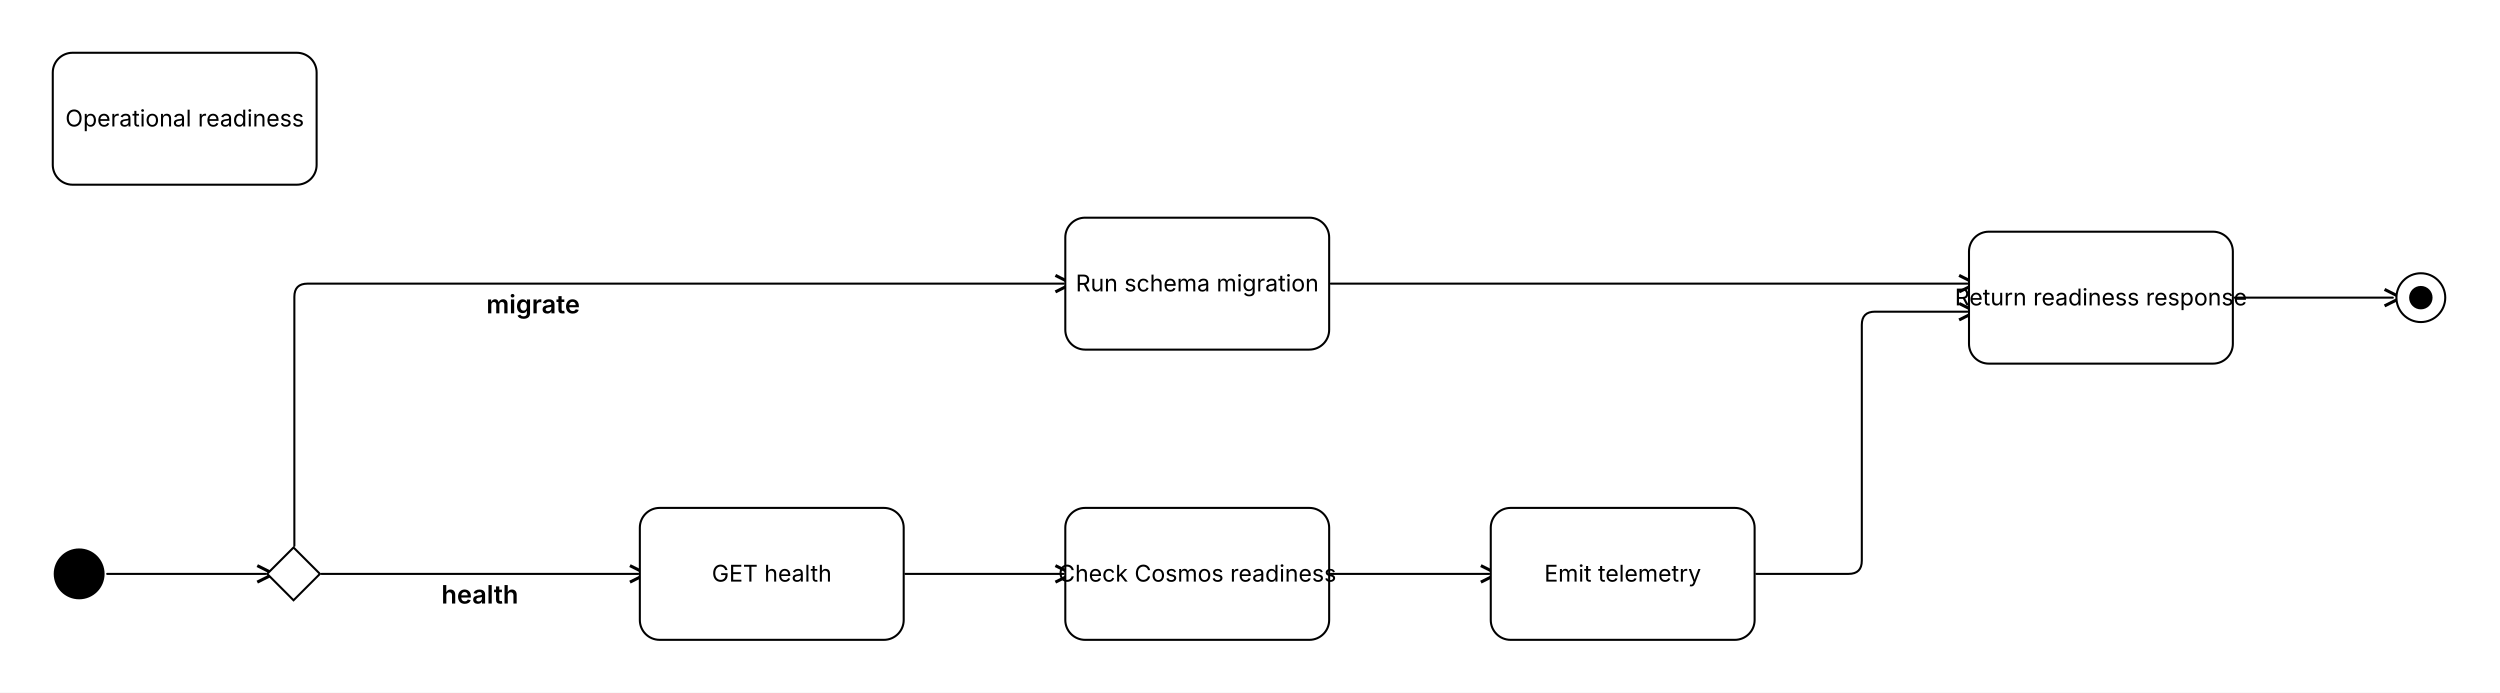
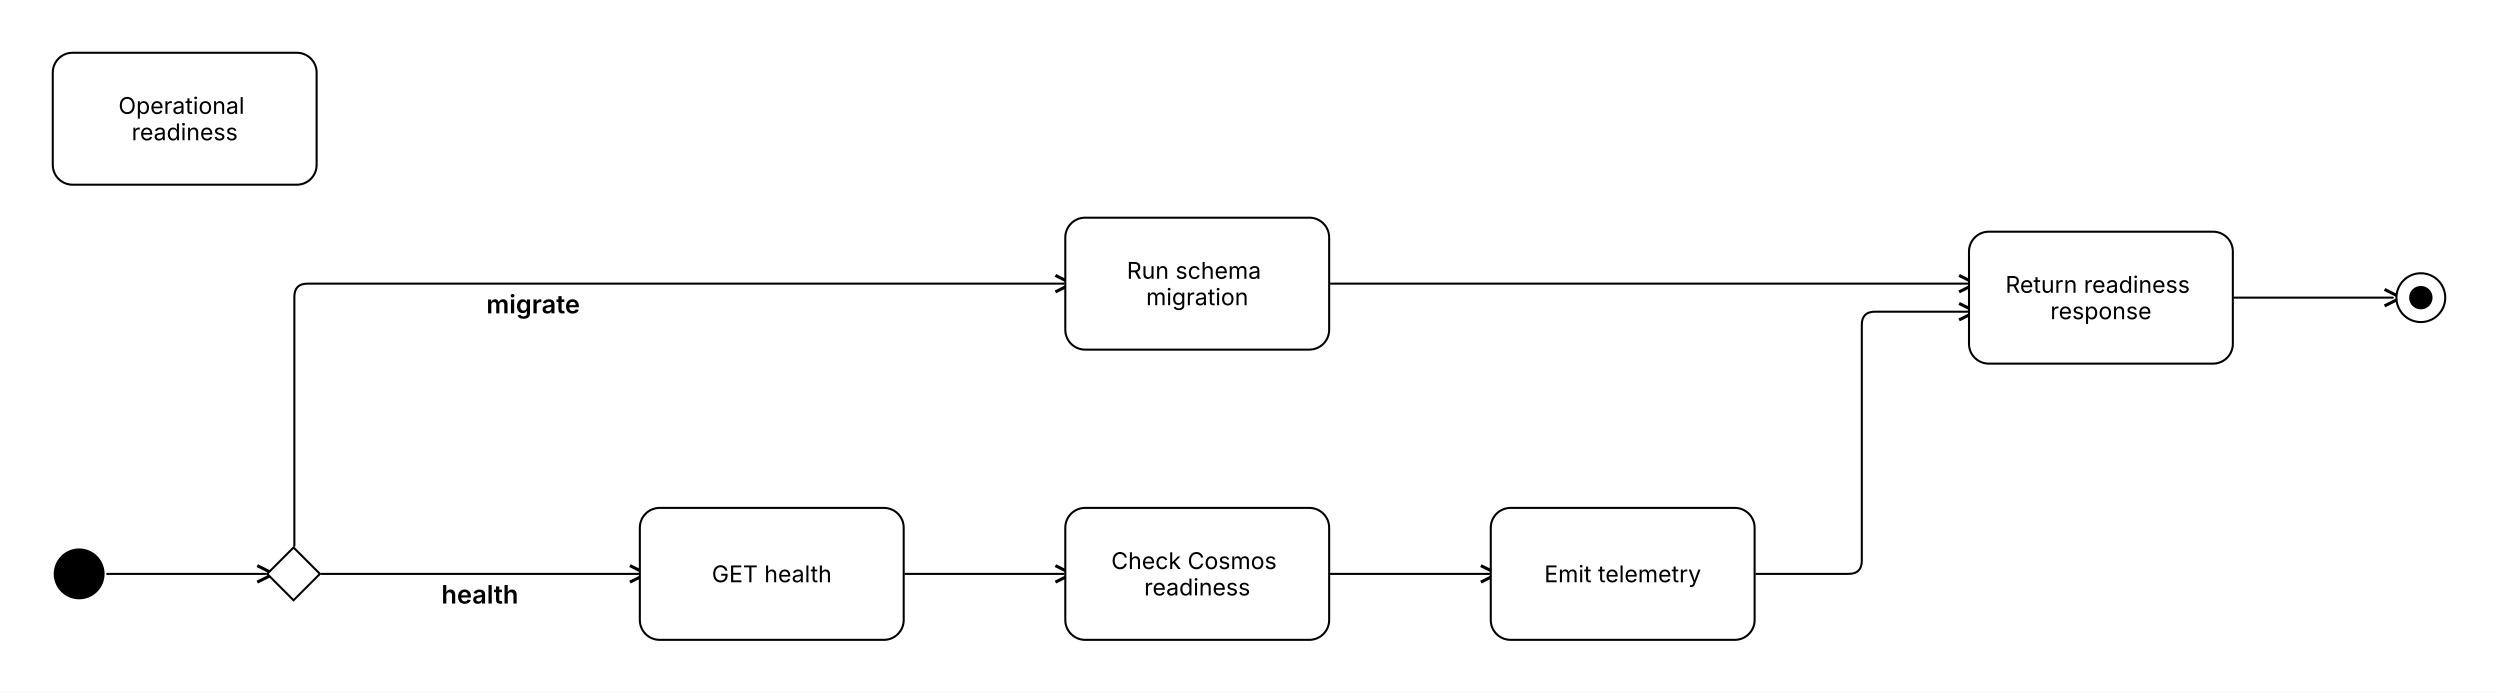
<svg xmlns="http://www.w3.org/2000/svg" width="1516" height="420" viewBox="-20.0 -20.0 1516.0 420.0">
  <rect x="-20.0" y="-20.0" width="1516.0" height="420.0" fill="#ffffff" />
+   <style>g.dediren-edge-highlighted &gt; path{stroke:#1f6feb;stroke-width:3;}</style>
  <g font-family="Inter, Arial, sans-serif" font-size="14">
-     <g data-dediren-edge-id="flow-ops-mode">
+     <g data-dediren-edge-id="flow-ops-mode" data-dediren-edge-source="initial-ops-readiness" data-dediren-edge-target="decision-ops-readiness-command">
      <marker id="marker-end-flow-ops-mode" data-dediren-edge-marker-end="open_arrow" markerWidth="10" markerHeight="10" refX="5" refY="5" orient="auto">
        <path d="M 1 1 L 9 5 L 1 9" fill="none" stroke="#000000" stroke-width="1.5" />
      </marker>
      <path d="M 45.0 328.0 L 141.0 328.0" fill="none" stroke="#000000" stroke-width="1.25" stroke-linecap="round" stroke-linejoin="round" marker-end="url(#marker-end-flow-ops-mode)" />
    </g>
-     <g data-dediren-edge-id="flow-ops-health">
+     <g data-dediren-edge-id="flow-ops-health" data-dediren-edge-source="decision-ops-readiness-command" data-dediren-edge-target="action-call-health">
      <marker id="marker-end-flow-ops-health" data-dediren-edge-marker-end="open_arrow" markerWidth="10" markerHeight="10" refX="5" refY="5" orient="auto">
        <path d="M 1 1 L 9 5 L 1 9" fill="none" stroke="#000000" stroke-width="1.5" />
      </marker>
      <path d="M 175.0 328.0 L 367.0 328.0" fill="none" stroke="#000000" stroke-width="1.25" stroke-linecap="round" stroke-linejoin="round" marker-end="url(#marker-end-flow-ops-health)" />
      <text x="271.0" y="346.0" text-anchor="middle" fill="none" font-size="15.4" font-weight="600" stroke="#ffffff" stroke-width="2">health</text>
      <text x="271.0" y="346.0" text-anchor="middle" fill="#000000" font-size="15.4" font-weight="600">health</text>
    </g>
-     <g data-dediren-edge-id="flow-ops-cosmos">
+     <g data-dediren-edge-id="flow-ops-cosmos" data-dediren-edge-source="action-call-health" data-dediren-edge-target="action-check-cosmos-readiness">
      <marker id="marker-end-flow-ops-cosmos" data-dediren-edge-marker-end="open_arrow" markerWidth="10" markerHeight="10" refX="5" refY="5" orient="auto">
        <path d="M 1 1 L 9 5 L 1 9" fill="none" stroke="#000000" stroke-width="1.5" />
      </marker>
      <path d="M 529.0 328.0 L 625.0 328.0" fill="none" stroke="#000000" stroke-width="1.25" stroke-linecap="round" stroke-linejoin="round" marker-end="url(#marker-end-flow-ops-cosmos)" />
    </g>
-     <g data-dediren-edge-id="flow-ops-telemetry">
+     <g data-dediren-edge-id="flow-ops-telemetry" data-dediren-edge-source="action-check-cosmos-readiness" data-dediren-edge-target="action-emit-telemetry">
      <marker id="marker-end-flow-ops-telemetry" data-dediren-edge-marker-end="open_arrow" markerWidth="10" markerHeight="10" refX="5" refY="5" orient="auto">
        <path d="M 1 1 L 9 5 L 1 9" fill="none" stroke="#000000" stroke-width="1.5" />
      </marker>
      <path d="M 787.0 328.0 L 883.0 328.0" fill="none" stroke="#000000" stroke-width="1.25" stroke-linecap="round" stroke-linejoin="round" marker-end="url(#marker-end-flow-ops-telemetry)" />
    </g>
-     <g data-dediren-edge-id="flow-ops-migration">
+     <g data-dediren-edge-id="flow-ops-migration" data-dediren-edge-source="decision-ops-readiness-command" data-dediren-edge-target="action-run-schema-migration">
      <marker id="marker-end-flow-ops-migration" data-dediren-edge-marker-end="open_arrow" markerWidth="10" markerHeight="10" refX="5" refY="5" orient="auto">
        <path d="M 1 1 L 9 5 L 1 9" fill="none" stroke="#000000" stroke-width="1.5" />
      </marker>
      <path d="M 158.5 311.0 L 158.5 160.0 Q 158.5 152.0 166.5 152.0 L 448.0 152.0 L 625.0 152.0" fill="none" stroke="#000000" stroke-width="1.25" stroke-linecap="round" stroke-linejoin="round" marker-end="url(#marker-end-flow-ops-migration)" />
      <text x="303.3" y="170.0" text-anchor="middle" fill="none" font-size="15.4" font-weight="600" stroke="#ffffff" stroke-width="2">migrate</text>
      <text x="303.3" y="170.0" text-anchor="middle" fill="#000000" font-size="15.4" font-weight="600">migrate</text>
    </g>
-     <g data-dediren-edge-id="flow-ops-return-health">
+     <g data-dediren-edge-id="flow-ops-return-health" data-dediren-edge-source="action-emit-telemetry" data-dediren-edge-target="action-return-readiness">
      <marker id="marker-end-flow-ops-return-health" data-dediren-edge-marker-end="open_arrow" markerWidth="10" markerHeight="10" refX="5" refY="5" orient="auto">
        <path d="M 1 1 L 9 5 L 1 9" fill="none" stroke="#000000" stroke-width="1.5" />
      </marker>
      <path d="M 1045.0 328.0 L 1101.0 328.0 Q 1109.0 328.0 1109.0 320.0 L 1109.0 177.0 Q 1109.0 169.0 1117.0 169.0 L 1173.0 169.0" fill="none" stroke="#000000" stroke-width="1.25" stroke-linecap="round" stroke-linejoin="round" marker-end="url(#marker-end-flow-ops-return-health)" />
    </g>
-     <g data-dediren-edge-id="flow-ops-return-migration">
+     <g data-dediren-edge-id="flow-ops-return-migration" data-dediren-edge-source="action-run-schema-migration" data-dediren-edge-target="action-return-readiness">
      <marker id="marker-end-flow-ops-return-migration" data-dediren-edge-marker-end="open_arrow" markerWidth="10" markerHeight="10" refX="5" refY="5" orient="auto">
        <path d="M 1 1 L 9 5 L 1 9" fill="none" stroke="#000000" stroke-width="1.5" />
      </marker>
      <path d="M 787.0 152.0 L 964.0 152.0 L 1173.0 152.0" fill="none" stroke="#000000" stroke-width="1.25" stroke-linecap="round" stroke-linejoin="round" marker-end="url(#marker-end-flow-ops-return-migration)" />
    </g>
-     <g data-dediren-edge-id="flow-ops-final">
+     <g data-dediren-edge-id="flow-ops-final" data-dediren-edge-source="action-return-readiness" data-dediren-edge-target="final-ops-readiness">
      <marker id="marker-end-flow-ops-final" data-dediren-edge-marker-end="open_arrow" markerWidth="10" markerHeight="10" refX="5" refY="5" orient="auto">
        <path d="M 1 1 L 9 5 L 1 9" fill="none" stroke="#000000" stroke-width="1.5" />
      </marker>
      <path d="M 1335.0 160.5 L 1431.0 160.5" fill="none" stroke="#000000" stroke-width="1.25" stroke-linecap="round" stroke-linejoin="round" marker-end="url(#marker-end-flow-ops-final)" />
    </g>
    <g data-dediren-node-id="activity-ops-readiness">
      <rect data-dediren-node-shape="uml_activity" x="12.0" y="12.0" width="160.0" height="80.0" rx="12" fill="#ffffff" stroke="#000000" stroke-width="1.25" />
      <g data-dediren-node-decorator="uml_activity" />
-       <text x="92.0" y="56.7" text-anchor="middle" fill="#000000">Operational readiness</text>
+       <text x="92.0" y="44.0" text-anchor="middle" dominant-baseline="middle" fill="#000000" font-size="14.0">
+         <tspan x="92.0" dy="0">Operational</tspan>
+         <tspan x="92.0" dy="16.0">readiness</tspan>
+       </text>
    </g>
    <g data-dediren-node-id="initial-ops-readiness">
      <circle data-dediren-node-shape="uml_initial_node" cx="28.0" cy="328.0" r="14.8" fill="#000000" stroke="#000000" stroke-width="1.25" />
      <g data-dediren-node-decorator="uml_initial_node" />
-       <text x="28.0" y="332.7" text-anchor="middle" fill="#000000" />
    </g>
    <g data-dediren-node-id="decision-ops-readiness-command">
      <path data-dediren-node-shape="uml_decision_node" d="M 158.0 312.0 L 174.0 328.0 L 158.0 344.0 L 142.0 328.0 Z" fill="#ffffff" stroke="#000000" stroke-width="1.25" />
      <g data-dediren-node-decorator="uml_decision_node" />
-       <text x="158.0" y="332.7" text-anchor="middle" fill="#000000" />
    </g>
    <g data-dediren-node-id="action-call-health">
      <rect data-dediren-node-shape="uml_action" x="368.0" y="288.0" width="160.0" height="80.0" rx="12" fill="#ffffff" stroke="#000000" stroke-width="1.25" />
      <g data-dediren-node-decorator="uml_action" />
-       <text x="448.0" y="332.7" text-anchor="middle" fill="#000000">GET health</text>
+       <text x="448.0" y="328.0" text-anchor="middle" dominant-baseline="middle" fill="#000000" font-size="14.0">GET health</text>
    </g>
    <g data-dediren-node-id="action-check-cosmos-readiness">
      <rect data-dediren-node-shape="uml_action" x="626.0" y="288.0" width="160.0" height="80.0" rx="12" fill="#ffffff" stroke="#000000" stroke-width="1.25" />
      <g data-dediren-node-decorator="uml_action" />
-       <text x="706.0" y="332.7" text-anchor="middle" fill="#000000">Check Cosmos readiness</text>
+       <text x="706.0" y="320.0" text-anchor="middle" dominant-baseline="middle" fill="#000000" font-size="14.0">
+         <tspan x="706.0" dy="0">Check Cosmos</tspan>
+         <tspan x="706.0" dy="16.0">readiness</tspan>
+       </text>
    </g>
    <g data-dediren-node-id="action-emit-telemetry">
      <rect data-dediren-node-shape="uml_action" x="884.0" y="288.0" width="160.0" height="80.0" rx="12" fill="#ffffff" stroke="#000000" stroke-width="1.25" />
      <g data-dediren-node-decorator="uml_action" />
-       <text x="964.0" y="332.7" text-anchor="middle" fill="#000000">Emit telemetry</text>
+       <text x="964.0" y="328.0" text-anchor="middle" dominant-baseline="middle" fill="#000000" font-size="14.0">Emit telemetry</text>
    </g>
    <g data-dediren-node-id="action-run-schema-migration">
      <rect data-dediren-node-shape="uml_action" x="626.0" y="112.0" width="160.0" height="80.0" rx="12" fill="#ffffff" stroke="#000000" stroke-width="1.25" />
      <g data-dediren-node-decorator="uml_action" />
-       <text x="706.0" y="156.7" text-anchor="middle" fill="#000000">Run schema migration</text>
+       <text x="706.0" y="144.0" text-anchor="middle" dominant-baseline="middle" fill="#000000" font-size="14.0">
+         <tspan x="706.0" dy="0">Run schema</tspan>
+         <tspan x="706.0" dy="16.0">migration</tspan>
+       </text>
    </g>
    <g data-dediren-node-id="action-return-readiness">
      <rect data-dediren-node-shape="uml_action" x="1174.0" y="120.5" width="160.0" height="80.0" rx="12" fill="#ffffff" stroke="#000000" stroke-width="1.25" />
      <g data-dediren-node-decorator="uml_action" />
-       <text x="1254.0" y="165.2" text-anchor="middle" fill="#000000">Return readiness response</text>
+       <text x="1254.0" y="152.5" text-anchor="middle" dominant-baseline="middle" fill="#000000" font-size="14.0">
+         <tspan x="1254.0" dy="0">Return readiness</tspan>
+         <tspan x="1254.0" dy="16.0">response</tspan>
+       </text>
    </g>
    <g data-dediren-node-id="final-ops-readiness">
      <g data-dediren-node-shape="uml_activity_final_node">
        <circle cx="1448.0" cy="160.5" r="14.8" fill="#ffffff" stroke="#000000" stroke-width="1.25" />
        <circle cx="1448.0" cy="160.5" r="7.1" fill="#000000" />
      </g>
      <g data-dediren-node-decorator="uml_activity_final_node" />
-       <text x="1448.0" y="165.2" text-anchor="middle" fill="#000000" />
    </g>
  </g>
</svg>
